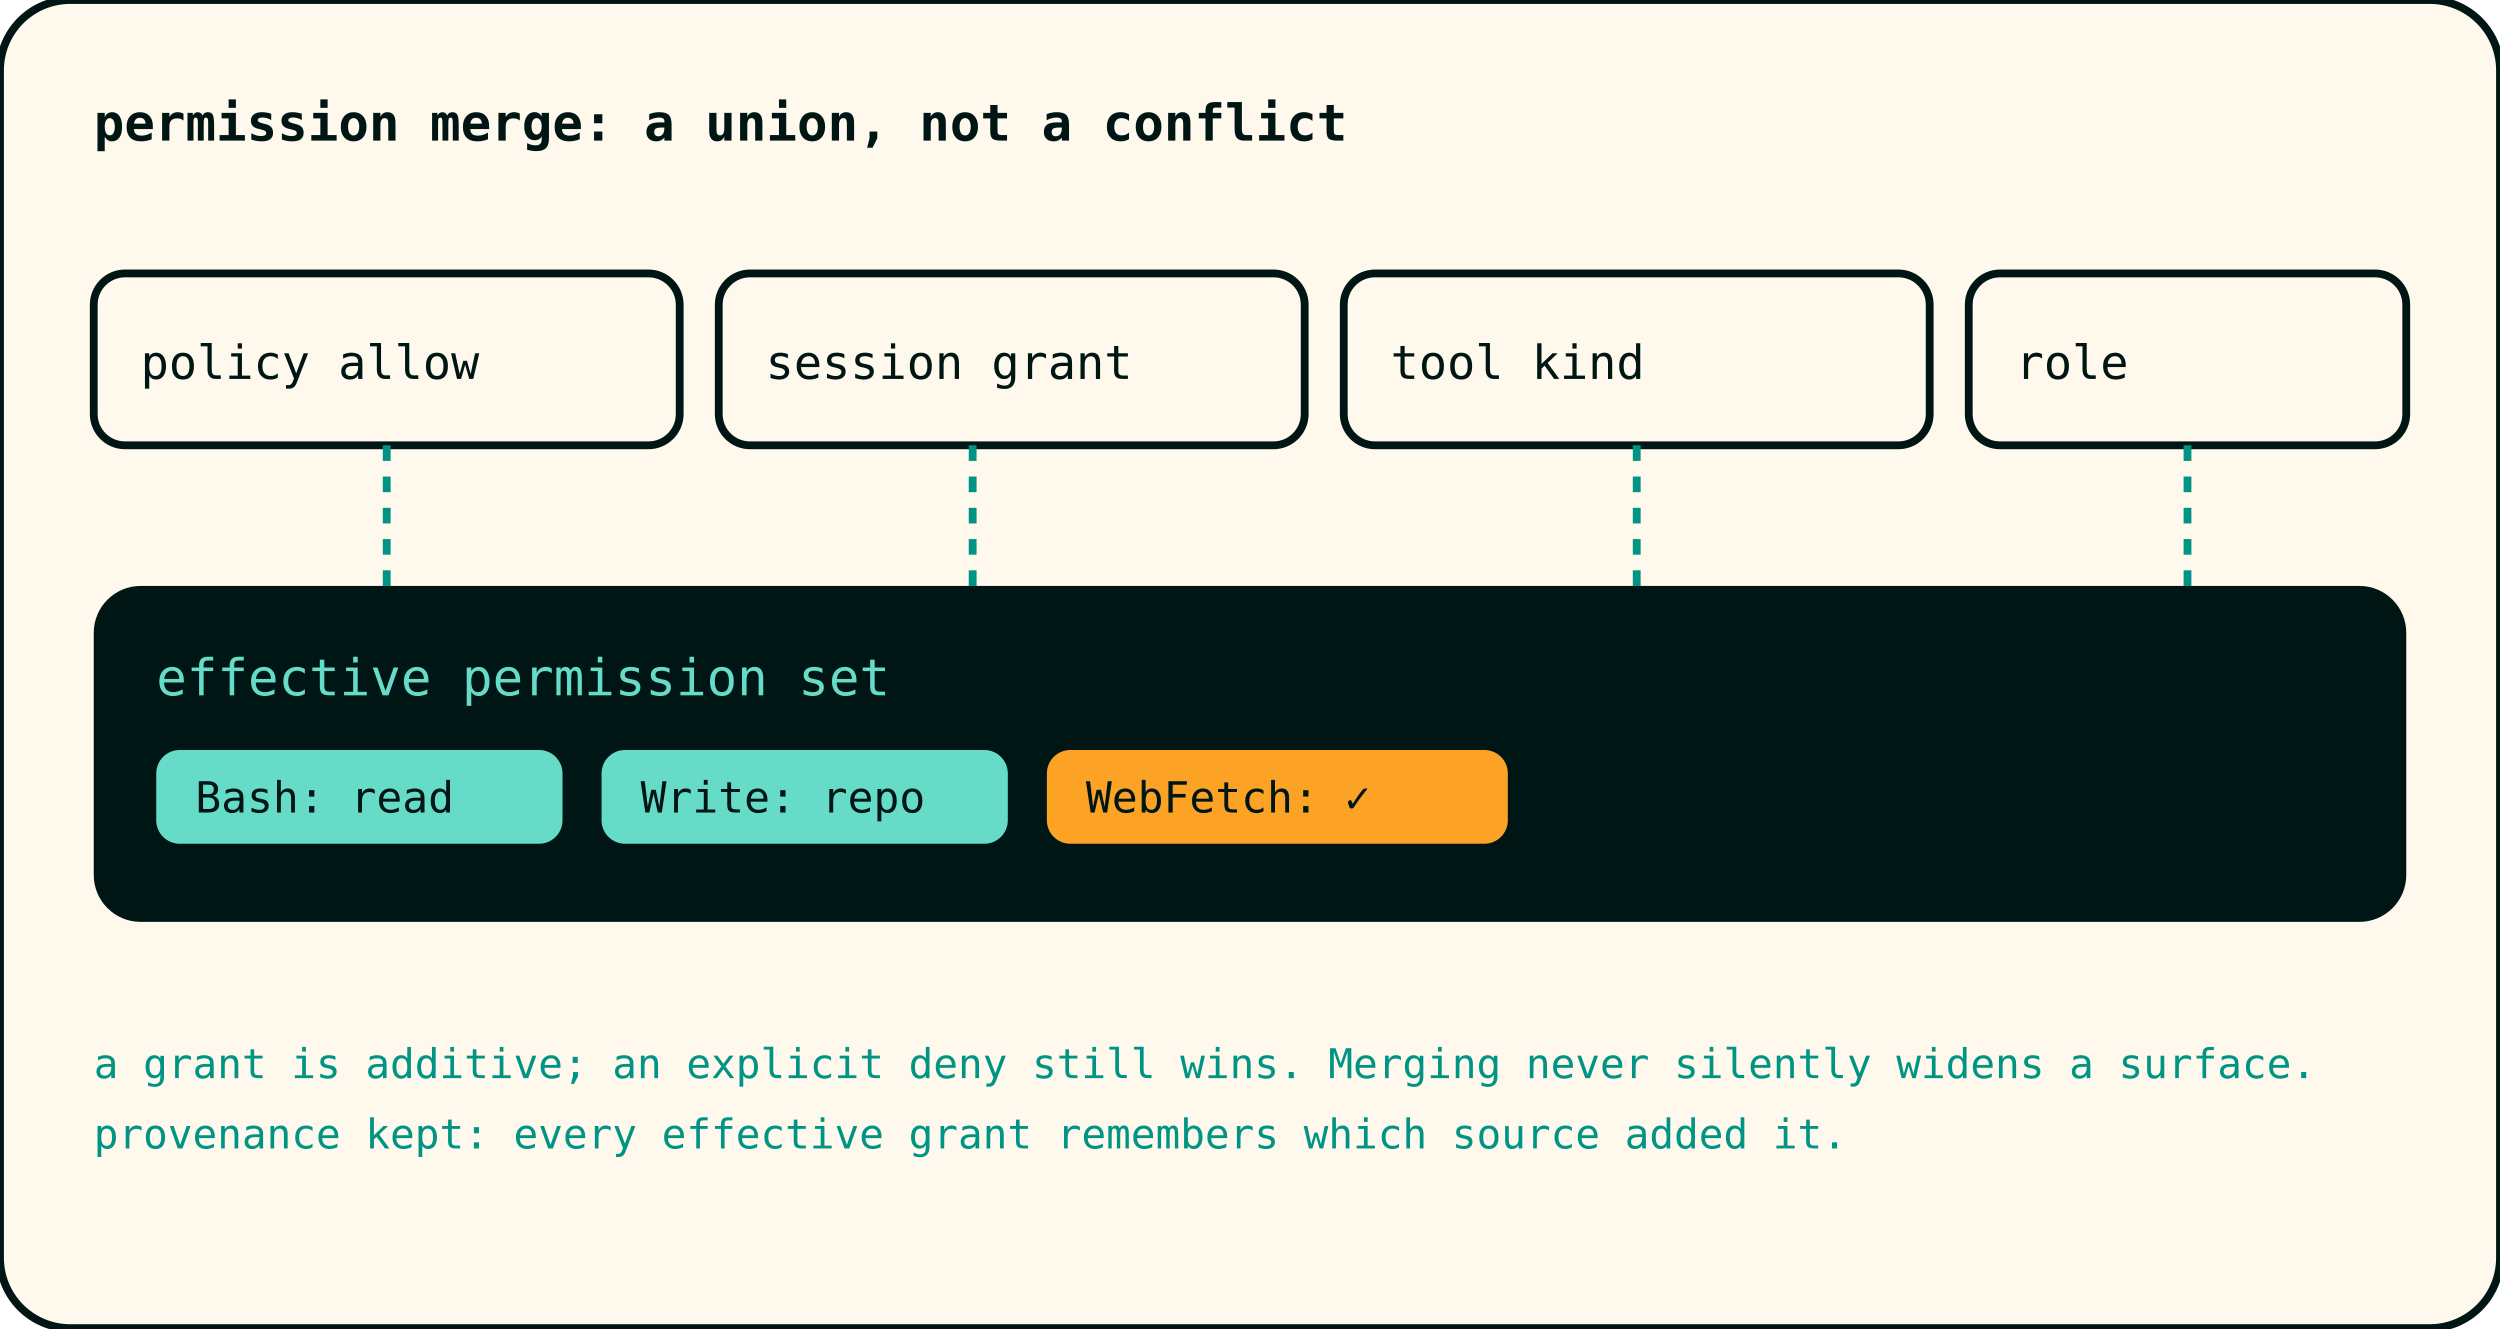
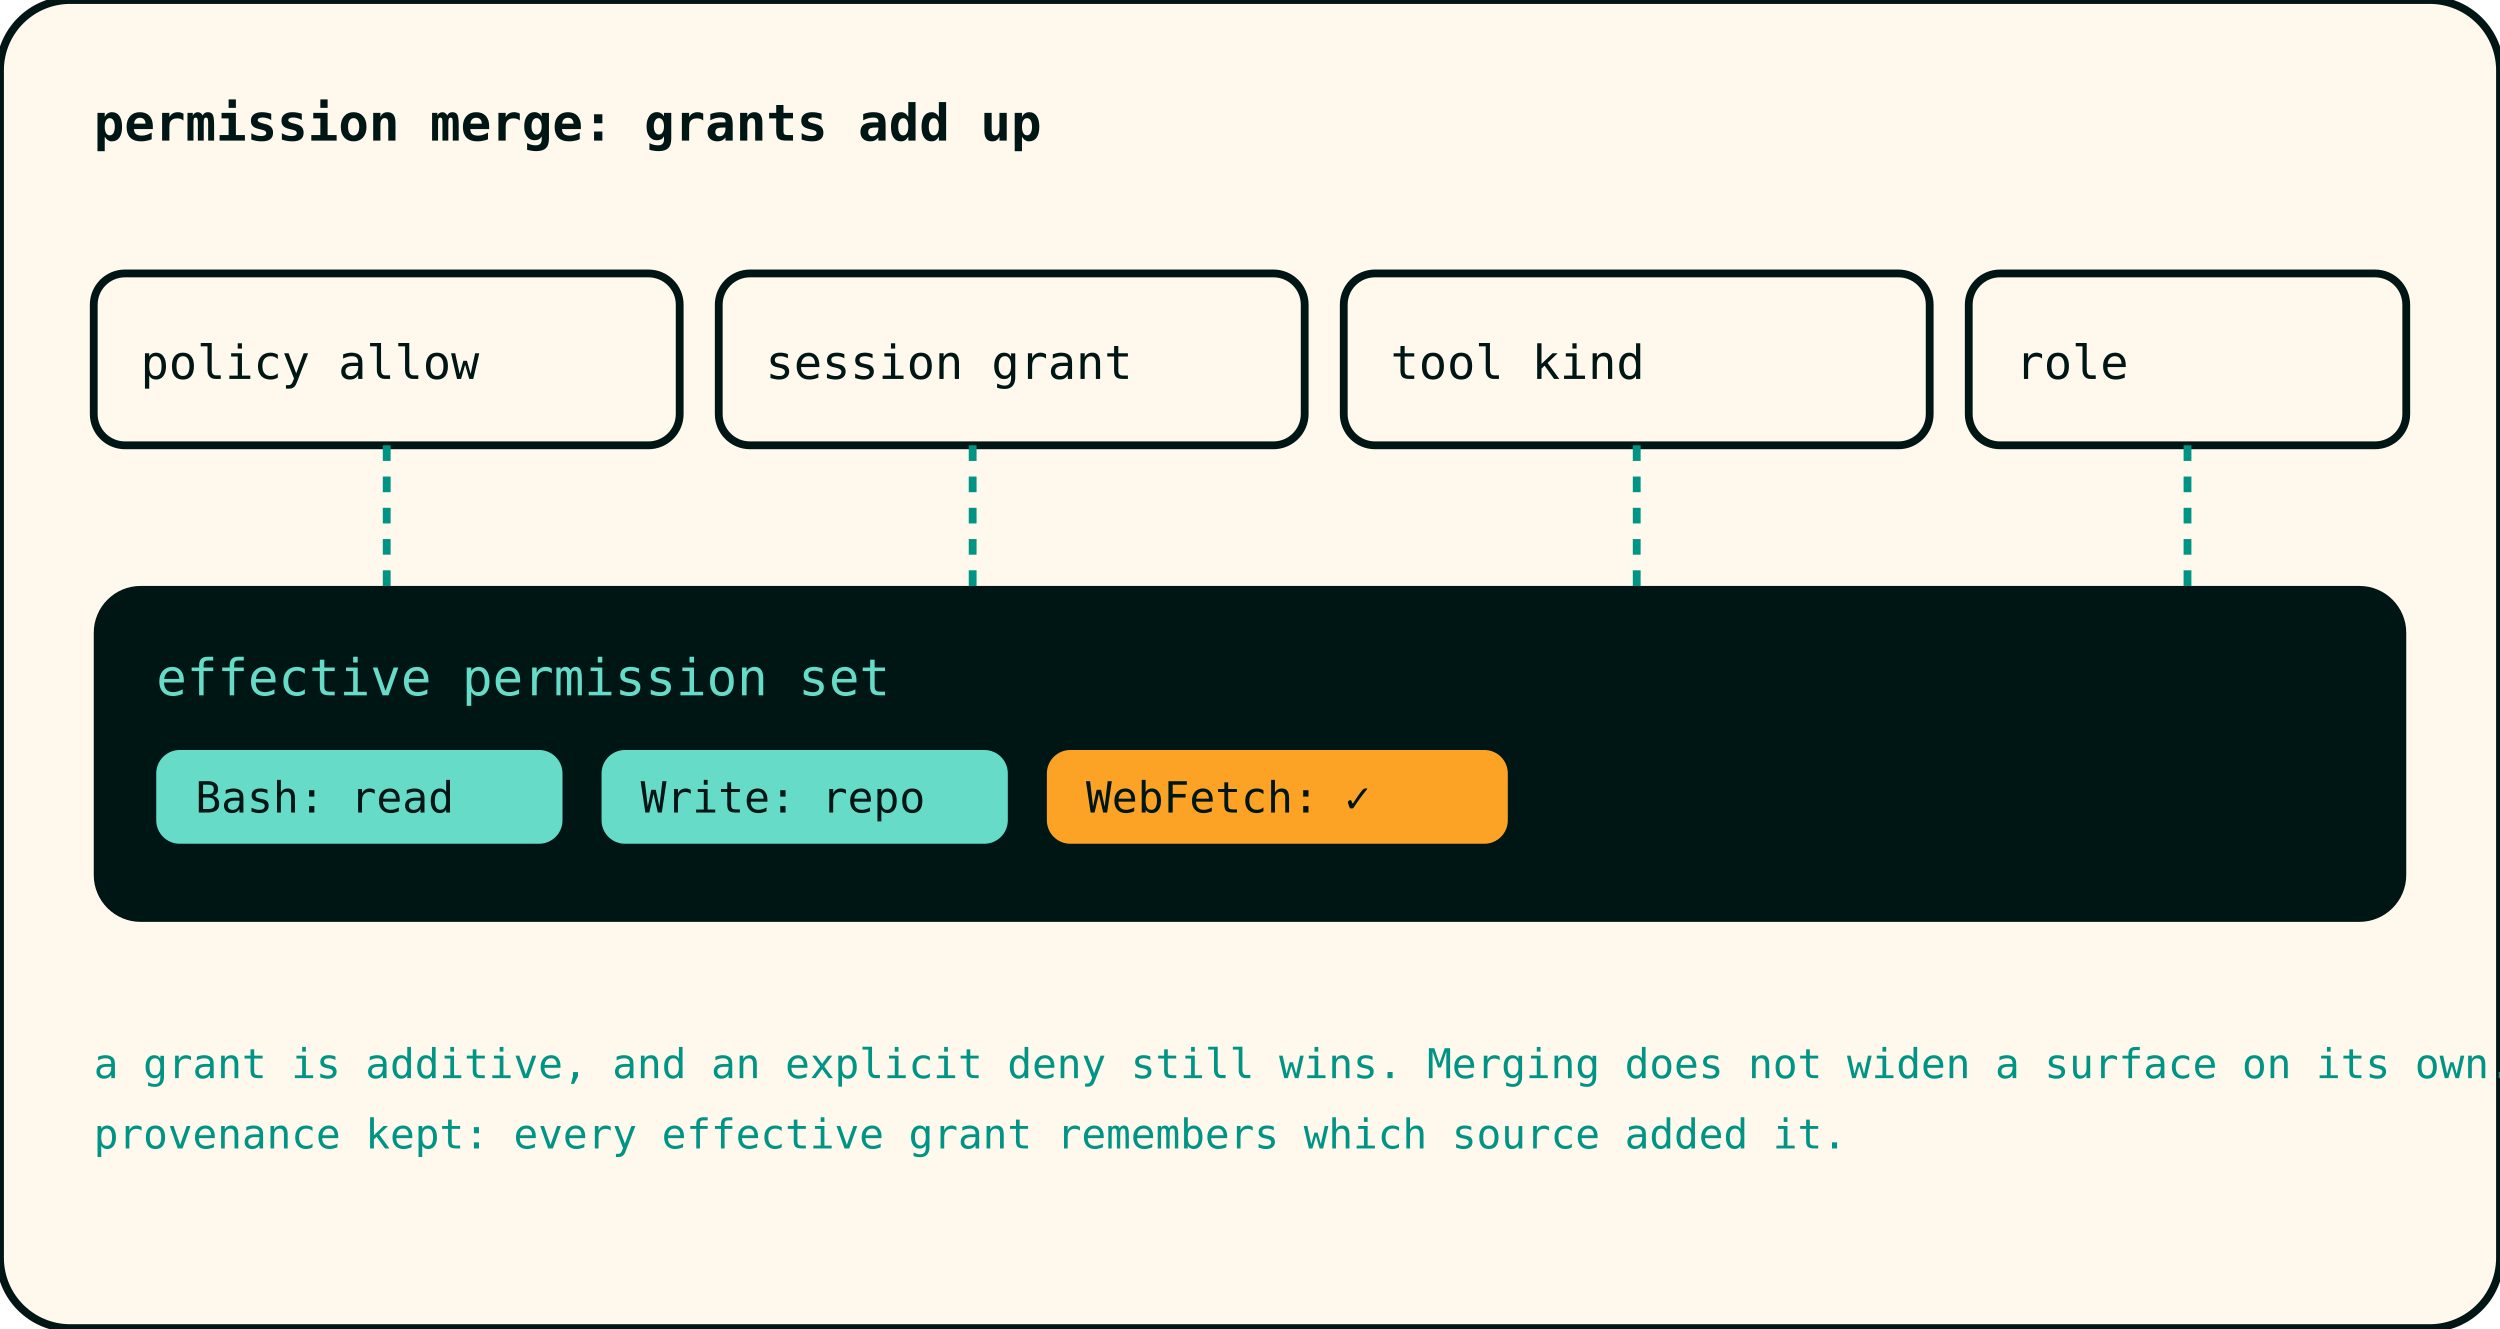
<svg xmlns="http://www.w3.org/2000/svg" viewBox="0 0 640 340" width="640" height="340" role="img" aria-label="Permission merge as a union: policy, session, tool and role grants merge into a single permission set">
  <style>
    .box { fill: #FFF8ED; stroke: #001614; stroke-width: 2; }
    .lbl { font-family: 'Geist Mono', ui-monospace, monospace; font-size: 13px; fill: #001614; }
    .sub { font-family: 'Geist Mono', ui-monospace, monospace; font-size: 10.5px; fill: #009484; }
    .mono { font-family: 'Geist Mono', ui-monospace, monospace; }
    .chip { animation: rise 2.6s ease-in-out infinite; }
    @keyframes rise { 0%,100%{ transform: translateY(0); opacity:.55 } 50%{ transform: translateY(-4px); opacity:1 } }
    .chip2 { animation: rise 2.6s ease-in-out infinite; animation-delay: 1.3s; }
    @media (prefers-reduced-motion: reduce){ .chip,.chip2{ animation:none; opacity:.85 } }
  </style>
  <rect x="0" y="0" width="640" height="340" rx="18" class="box" />
-   <text x="24" y="36" class="lbl" font-weight="bold">permission merge: a union, not a conflict</text>
+   <text x="24" y="36" class="lbl" font-weight="bold">permission merge: grants add up</text>
  <g font-family="'Geist Mono',ui-monospace,monospace" font-size="12" fill="#001614">
    <rect class="box chip" x="24" y="70" width="150" height="44" rx="8" />
    <text x="36" y="97">policy allow</text>
    <rect class="box chip2" x="184" y="70" width="150" height="44" rx="8" />
    <text x="196" y="97">session grant</text>
    <rect class="box chip" x="344" y="70" width="150" height="44" rx="8" />
    <text x="356" y="97">tool kind</text>
    <rect class="box chip2" x="504" y="70" width="112" height="44" rx="8" />
    <text x="516" y="97">role</text>
  </g>
  <path d="M99 114 L 99 150 M249 114 L 249 150 M419 114 L 419 150 M560 114 L 560 150" stroke="#009484" stroke-width="2" stroke-dasharray="4 4" />
  <g transform="translate(24 150)">
    <rect width="592" height="86" rx="12" fill="#001614" />
    <text x="16" y="28" class="mono" font-size="13" fill="#66DCC8">effective permission set</text>
    <g font-family="'Geist Mono',ui-monospace,monospace" font-size="11">
      <rect x="16" y="42" width="104" height="24" rx="6" fill="#66DCC8" />
      <text x="26" y="58" fill="#001614">Bash: read</text>
      <rect x="130" y="42" width="104" height="24" rx="6" fill="#66DCC8" />
      <text x="140" y="58" fill="#001614">Write: repo</text>
      <rect x="244" y="42" width="118" height="24" rx="6" fill="#FCA326" />
      <text x="254" y="58" fill="#001614">WebFetch: ✓</text>
    </g>
  </g>
-   <text x="24" y="276" class="sub">a grant is additive; an explicit deny still wins. Merging never silently widens a surface.</text>
+   <text x="24" y="276" class="sub">a grant is additive, and an explicit deny still wins. Merging does not widen a surface on its own.</text>
  <text x="24" y="294" class="sub">provenance kept: every effective grant remembers which source added it.</text>
</svg>
